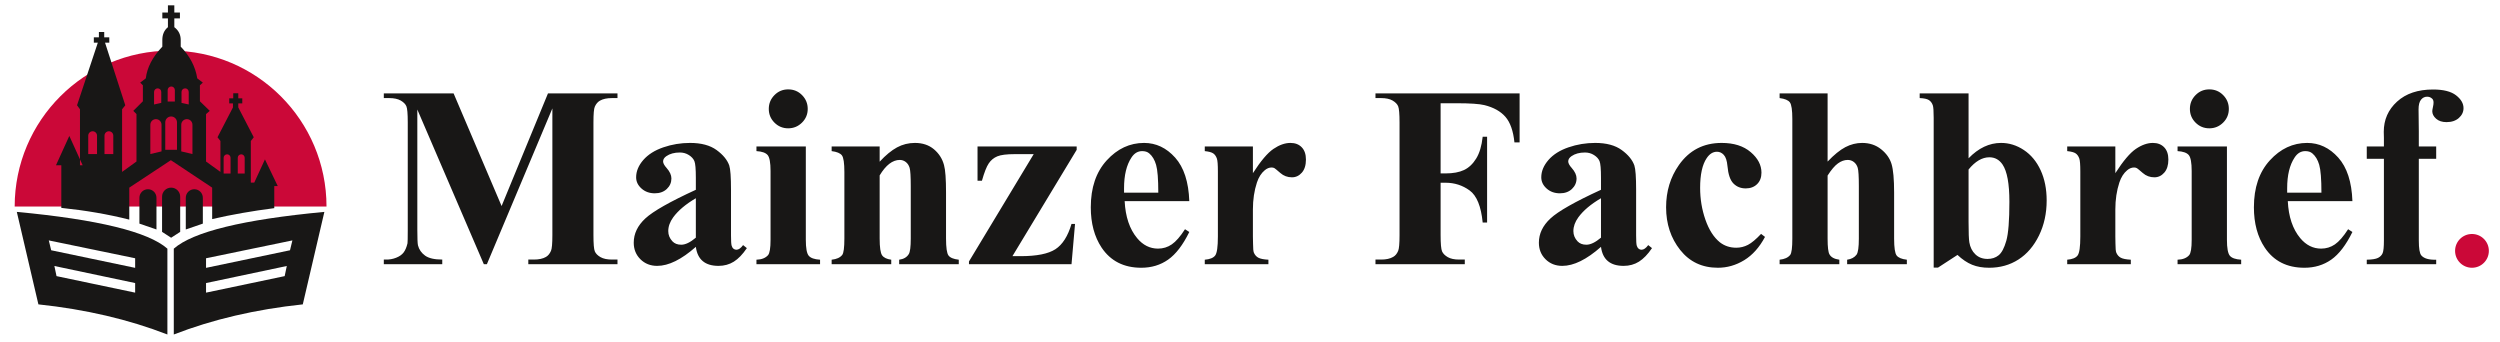
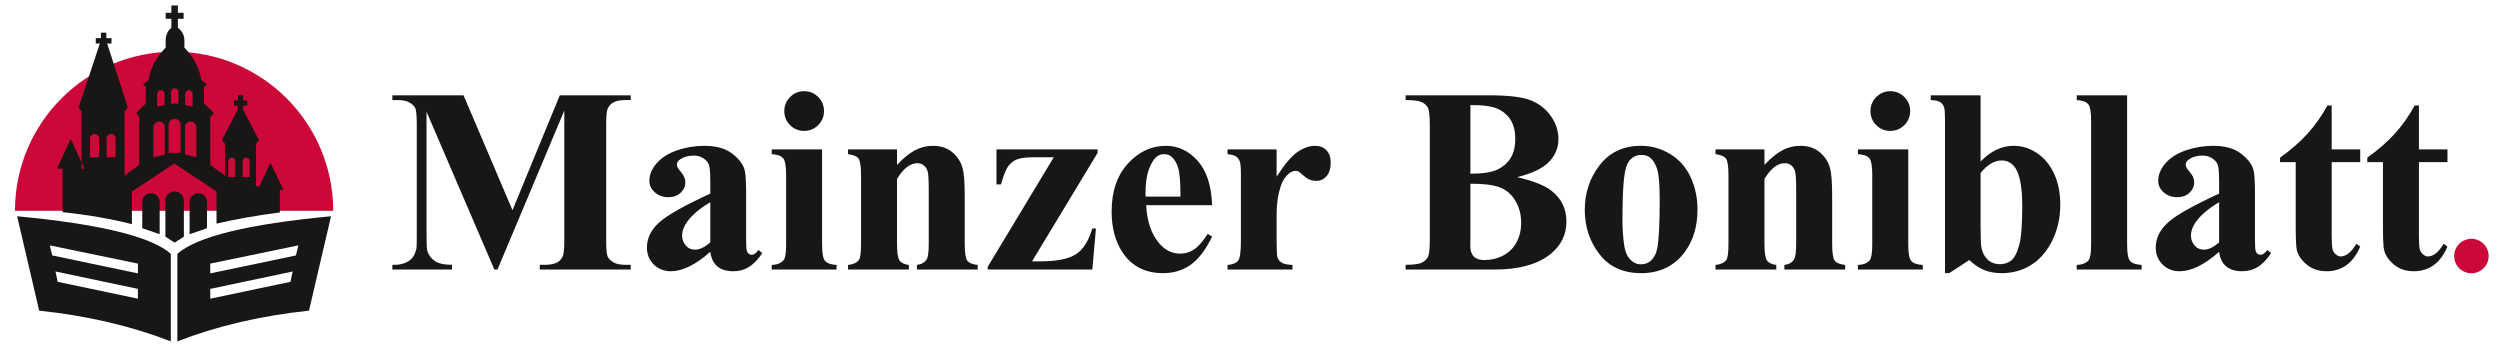
- <svg xmlns="http://www.w3.org/2000/svg" viewBox="0 0 937.988 128" width="938" height="128" role="img">
+ <svg xmlns="http://www.w3.org/2000/svg" viewBox="0 0 919.10 128" width="919" height="128" role="img">
  <path fill="#CB0838" d="M5.5 77.5a58.5 58.5 0 0 1 117 0Z" />
  <g fill="#181716" fill-rule="evenodd">
    <path d="M23 78V62h-2l5-11 5 11h-1V41l-1.1-1.5L36.7 16h-1.5v-2h1.9v-2h2v2h1.9v2h-1.6L47 39.5 45.8 41v23.5l5.4-3.9V42.8L50 41.6l3.6-3.6V32l-1-1 2.1-1.6q.7-6.1 6.2-11.9V15q0-3.1 2.1-4.8V6.9h-2.1V4.7H63V2h2.4v2.7h2.1v2.2h-2.1v3.3q2.4 1.8 2.4 4.8v2.5q5.2 5.4 6.2 11.9l2.1 1.6-1.1 1v6l3.7 3.6-1.4 1.2v17.8l5.4 3.9V52.9l-1.1-1.4 5.8-11.2v-1.5H86v-1.9h1.5V35h1.9v1.9h1.5v1.9h-1.5v1.5l5.8 11.2-1.1 1.4v15.6h1.3l4-8.7 4.8 10h-1.3v8.3q-12.5 1.6-23.3 4.1V70.4L64.1 60.1 48.5 70.4v12Q36.6 79.4 23 78ZM33.1 50.9a1.65 1.65 0 0 1 3.3 0v6.9h-3.3ZM39.2 50.9a1.65 1.65 0 0 1 3.3 0v6.9h-3.3ZM56.4 46.8a2.1 2.1 0 0 1 4.2 0v10l-4.2 1ZM62 45.9a2.2 2.2 0 0 1 4.4 0v10.3H62ZM68 46.8a2.1 2.1 0 0 1 4.2 0v11l-4.2-1ZM57.8 34.5a1.35 1.35 0 0 1 2.7 0v4.1l-2.7.6ZM62.9 33.8a1.35 1.35 0 0 1 2.7 0v4.3h-2.7ZM68.1 34.5a1.35 1.35 0 0 1 2.7 0v4.7l-2.7-.6ZM83.9 59.2a1.3 1.3 0 0 1 2.6 0v5.9h-2.6ZM89.2 59.2a1.3 1.3 0 0 1 2.6 0v5.9h-2.6Z" />
    <path d="M52.3 74.2a3.2 3.2 0 0 1 6.4 0v11.9l-6.4-2.2ZM60.8 73.8a3.4 3.4 0 0 1 6.8 0V87l-3.4 2.2-3.4-2.2ZM69.7 74.2a3.2 3.2 0 0 1 6.4 0v9.7l-6.4 2.2Z" />
    <path d="M6.3 79.5Q52 83.8 62.8 93.3v32.2Q40.9 117 14.4 114.2ZM121.7 79.5Q76 83.8 65.2 93.3v32.2q21.9-8.5 48.4-11.3ZM18.3 90.2l32.4 6.7v3.6l-31.5-6.6ZM20.4 99.8l30.3 6.4v3.6l-29.5-6.2ZM109.7 90.2l-.9 3.7-31.5 6.6v-3.6ZM107.6 99.8l-.8 3.8-29.5 6.2v-3.6Z" />
  </g>
  <g transform="translate(144 33.53594) scale(0.88)">
-     <path fill="#181716" d="M50.22 49.74 L69.99 1.72 L99.63 1.72 L99.63 3.71 L97.27 3.71 C95.12 3.71 93.4 4.08 92.11 4.83 C91.22 5.34 90.5 6.18 89.97 7.36 C89.57 8.22 89.38 10.46 89.38 14.07 L89.38 62.09 C89.38 65.81 89.57 68.14 89.97 69.07 C90.36 70 91.17 70.82 92.38 71.52 C93.6 72.21 95.23 72.56 97.27 72.56 L99.63 72.56 L99.63 74.55 L61.61 74.55 L61.61 72.56 L63.97 72.56 C66.12 72.56 67.84 72.19 69.13 71.44 C70.02 70.93 70.74 70.07 71.27 68.86 C71.67 68 71.87 65.74 71.87 62.09 L71.87 8.11 L43.94 74.55 L42.65 74.55 L14.29 8.59 L14.29 59.89 C14.29 63.47 14.38 65.67 14.56 66.49 C15.02 68.28 16.03 69.74 17.59 70.87 C19.15 72 21.59 72.56 24.92 72.56 L24.92 74.55 L0 74.55 L0 72.56 L0.75 72.56 C2.36 72.6 3.87 72.34 5.26 71.78 C6.66 71.23 7.72 70.49 8.43 69.56 C9.15 68.62 9.7 67.32 10.1 65.63 C10.17 65.24 10.21 63.41 10.21 60.16 L10.21 14.07 C10.21 10.38 10.01 8.08 9.61 7.17 C9.22 6.26 8.41 5.45 7.2 4.75 C5.98 4.06 4.35 3.71 2.31 3.71 L0 3.71 L0 1.72 L29.76 1.72 ZM133.04 67.14 C126.92 72.55 121.42 75.25 116.55 75.25 C113.69 75.25 111.31 74.31 109.41 72.43 C107.51 70.55 106.56 68.19 106.56 65.37 C106.56 61.53 108.21 58.09 111.5 55.03 C114.8 51.97 121.98 47.89 133.04 42.81 L133.04 37.76 C133.04 33.96 132.84 31.57 132.42 30.59 C132.01 29.6 131.23 28.74 130.09 28.01 C128.94 27.28 127.65 26.91 126.22 26.91 C123.89 26.91 121.98 27.43 120.47 28.47 C119.54 29.11 119.08 29.86 119.08 30.72 C119.08 31.47 119.58 32.41 120.58 33.52 C121.94 35.06 122.62 36.54 122.62 37.97 C122.62 39.73 121.97 41.22 120.66 42.46 C119.35 43.69 117.64 44.31 115.53 44.31 C113.28 44.31 111.39 43.63 109.87 42.27 C108.34 40.91 107.58 39.32 107.58 37.49 C107.58 34.91 108.6 32.45 110.64 30.1 C112.69 27.76 115.53 25.96 119.18 24.71 C122.84 23.45 126.63 22.83 130.57 22.83 C135.33 22.83 139.1 23.84 141.88 25.86 C144.65 27.88 146.45 30.08 147.28 32.44 C147.78 33.95 148.03 37.4 148.03 42.81 L148.03 62.3 C148.03 64.6 148.12 66.04 148.3 66.63 C148.47 67.22 148.74 67.66 149.1 67.94 C149.46 68.23 149.87 68.37 150.34 68.37 C151.27 68.37 152.22 67.71 153.18 66.39 L154.79 67.68 C153 70.33 151.15 72.25 149.24 73.45 C147.32 74.65 145.14 75.25 142.71 75.25 C139.85 75.25 137.61 74.58 136 73.23 C134.38 71.89 133.4 69.86 133.04 67.14 ZM133.04 63.22 L133.04 46.41 C128.71 48.95 125.49 51.67 123.37 54.57 C121.98 56.5 121.28 58.46 121.28 60.42 C121.28 62.07 121.87 63.52 123.05 64.78 C123.95 65.74 125.2 66.23 126.81 66.23 C128.6 66.23 130.68 65.22 133.04 63.22 ZM172.41 0 C174.74 0 176.71 0.81 178.32 2.44 C179.93 4.07 180.74 6.03 180.74 8.33 C180.74 10.62 179.92 12.57 178.29 14.18 C176.66 15.79 174.7 16.6 172.41 16.6 C170.12 16.6 168.17 15.79 166.56 14.18 C164.95 12.57 164.14 10.62 164.14 8.33 C164.14 6.03 164.95 4.07 166.56 2.44 C168.17 0.81 170.12 0 172.41 0 ZM179.93 24.33 L179.93 64.13 C179.93 67.68 180.34 69.94 181.17 70.93 C181.99 71.91 183.6 72.47 186 72.62 L186 74.55 L158.88 74.55 L158.88 72.62 C161.1 72.55 162.74 71.9 163.82 70.68 C164.53 69.86 164.89 67.68 164.89 64.13 L164.89 34.8 C164.89 31.26 164.48 28.99 163.66 28.01 C162.83 27.03 161.24 26.46 158.88 26.32 L158.88 24.33 ZM211.41 24.33 L211.41 30.83 C213.98 28.04 216.46 26.01 218.82 24.73 C221.18 23.46 223.72 22.83 226.45 22.83 C229.7 22.83 232.41 23.73 234.56 25.54 C236.7 27.35 238.14 29.59 238.85 32.28 C239.43 34.32 239.71 38.24 239.71 44.04 L239.71 63.59 C239.71 67.46 240.06 69.87 240.76 70.82 C241.46 71.77 242.92 72.37 245.14 72.62 L245.14 74.55 L219.73 74.55 L219.73 72.62 C221.63 72.37 222.99 71.58 223.81 70.25 C224.39 69.36 224.67 67.14 224.67 63.59 L224.67 41.25 C224.67 37.13 224.51 34.54 224.19 33.46 C223.87 32.39 223.32 31.56 222.55 30.96 C221.78 30.37 220.93 30.08 220 30.08 C216.92 30.08 214.06 32.28 211.41 36.68 L211.41 63.59 C211.41 67.35 211.76 69.73 212.45 70.74 C213.15 71.74 214.45 72.37 216.35 72.62 L216.35 74.55 L190.94 74.55 L190.94 72.62 C193.06 72.4 194.56 71.72 195.45 70.58 C196.06 69.79 196.37 67.46 196.37 63.59 L196.37 35.23 C196.37 31.44 196.02 29.08 195.32 28.14 C194.62 27.21 193.16 26.6 190.94 26.32 L190.94 24.33 ZM293.21 74.55 L249.49 74.55 L249.49 73.37 L277.09 27.61 L269.04 27.61 C265.56 27.61 263.08 27.92 261.57 28.55 C260.07 29.17 258.85 30.18 257.92 31.56 C256.99 32.93 256.02 35.4 255.02 38.94 L253.14 38.94 L253.14 24.33 L295.41 24.33 L295.41 25.78 L268.02 71.11 L271.46 71.11 C278.33 71.11 283.29 70.13 286.33 68.16 C289.38 66.19 291.67 62.59 293.21 57.36 L294.71 57.36 ZM343.43 47.64 L315.87 47.64 C316.2 54.3 317.97 59.57 321.19 63.43 C323.66 66.4 326.63 67.89 330.11 67.89 C332.26 67.89 334.21 67.29 335.96 66.09 C337.72 64.89 339.6 62.73 341.6 59.62 L343.43 60.8 C340.71 66.35 337.7 70.28 334.4 72.59 C331.11 74.9 327.3 76.05 322.96 76.05 C315.52 76.05 309.88 73.19 306.04 67.46 C302.97 62.84 301.43 57.11 301.43 50.27 C301.43 41.89 303.69 35.23 308.22 30.27 C312.75 25.31 318.06 22.83 324.15 22.83 C329.23 22.83 333.64 24.91 337.39 29.08 C341.13 33.26 343.14 39.44 343.43 47.64 ZM330.21 44.04 C330.21 38.28 329.9 34.32 329.27 32.17 C328.65 30.02 327.67 28.4 326.35 27.29 C325.6 26.64 324.59 26.32 323.34 26.32 C321.48 26.32 319.96 27.23 318.77 29.06 C316.66 32.24 315.61 36.61 315.61 42.16 L315.61 44.04 ZM370.55 24.33 L370.55 35.72 C373.88 30.53 376.8 27.08 379.31 25.38 C381.81 23.68 384.23 22.83 386.56 22.83 C388.56 22.83 390.17 23.44 391.36 24.68 C392.56 25.92 393.16 27.66 393.16 29.92 C393.16 32.32 392.58 34.18 391.42 35.5 C390.25 36.83 388.85 37.49 387.2 37.49 C385.3 37.49 383.66 36.88 382.26 35.66 C380.86 34.45 380.04 33.77 379.79 33.62 C379.43 33.41 379.02 33.3 378.55 33.3 C377.52 33.3 376.53 33.69 375.6 34.48 C374.13 35.7 373.02 37.44 372.27 39.69 C371.12 43.17 370.55 47 370.55 51.19 L370.55 62.73 L370.61 65.74 C370.61 67.78 370.73 69.09 370.98 69.66 C371.41 70.63 372.05 71.34 372.89 71.78 C373.73 72.23 375.15 72.51 377.16 72.62 L377.16 74.55 L350.03 74.55 L350.03 72.62 C352.22 72.44 353.7 71.84 354.47 70.82 C355.24 69.8 355.62 67.1 355.62 62.73 L355.62 34.97 C355.62 32.1 355.48 30.28 355.19 29.49 C354.83 28.48 354.31 27.75 353.63 27.29 C352.95 26.82 351.75 26.5 350.03 26.32 L350.03 24.33 ZM450.58 5.91 L450.58 35.83 L452.68 35.83 C455.9 35.83 458.53 35.34 460.57 34.38 C462.61 33.41 464.34 31.78 465.75 29.49 C467.17 27.2 468.09 24.1 468.52 20.2 L470.4 20.2 L470.4 56.77 L468.52 56.77 C467.84 49.86 465.99 45.31 462.96 43.1 C459.94 40.9 456.51 39.8 452.68 39.8 L450.58 39.8 L450.58 62.09 C450.58 65.81 450.79 68.14 451.2 69.07 C451.61 70 452.42 70.82 453.62 71.52 C454.82 72.21 456.44 72.56 458.48 72.56 L460.89 72.56 L460.89 74.55 L422.81 74.55 L422.81 72.56 L425.23 72.56 C427.34 72.56 429.04 72.19 430.33 71.44 C431.26 70.93 431.98 70.07 432.48 68.86 C432.87 68 433.07 65.74 433.07 62.09 L433.07 14.18 C433.07 10.46 432.87 8.13 432.48 7.2 C432.09 6.27 431.29 5.45 430.09 4.75 C428.89 4.06 427.27 3.71 425.23 3.71 L422.81 3.71 L422.81 1.72 L484.26 1.72 L484.26 22.61 L482.06 22.61 C481.55 17.71 480.27 14.07 478.22 11.71 C476.16 9.35 473.18 7.68 469.27 6.71 C467.12 6.18 463.15 5.91 457.35 5.91 ZM518.96 67.14 C512.83 72.55 507.34 75.25 502.47 75.25 C499.6 75.25 497.22 74.31 495.32 72.43 C493.42 70.55 492.48 68.19 492.48 65.37 C492.48 61.53 494.12 58.09 497.42 55.03 C500.71 51.97 507.89 47.89 518.96 42.81 L518.96 37.76 C518.96 33.96 518.75 31.57 518.34 30.59 C517.93 29.6 517.15 28.74 516 28.01 C514.86 27.28 513.57 26.91 512.13 26.91 C509.81 26.91 507.89 27.43 506.39 28.47 C505.46 29.11 504.99 29.86 504.99 30.72 C504.99 31.47 505.49 32.41 506.49 33.52 C507.85 35.06 508.54 36.54 508.54 37.97 C508.54 39.73 507.88 41.22 506.57 42.46 C505.27 43.69 503.56 44.31 501.45 44.31 C499.19 44.31 497.3 43.63 495.78 42.27 C494.26 40.91 493.5 39.32 493.5 37.49 C493.5 34.91 494.52 32.45 496.56 30.1 C498.6 27.76 501.45 25.96 505.1 24.71 C508.75 23.45 512.55 22.83 516.48 22.83 C521.25 22.83 525.02 23.84 527.79 25.86 C530.57 27.88 532.36 30.08 533.19 32.44 C533.69 33.95 533.94 37.4 533.94 42.81 L533.94 62.3 C533.94 64.6 534.03 66.04 534.21 66.63 C534.39 67.22 534.66 67.66 535.01 67.94 C535.37 68.23 535.78 68.37 536.25 68.37 C537.18 68.37 538.13 67.71 539.1 66.39 L540.71 67.68 C538.92 70.33 537.06 72.25 535.15 73.45 C533.23 74.65 531.06 75.25 528.62 75.25 C525.76 75.25 523.52 74.58 521.91 73.23 C520.3 71.89 519.31 69.86 518.96 67.14 ZM518.96 63.22 L518.96 46.41 C514.62 48.95 511.4 51.67 509.29 54.57 C507.89 56.5 507.19 58.46 507.19 60.42 C507.19 62.07 507.78 63.52 508.96 64.78 C509.86 65.74 511.11 66.23 512.72 66.23 C514.51 66.23 516.59 65.22 518.96 63.22 ZM587.22 61.61 L588.89 62.9 C586.52 67.34 583.58 70.64 580.05 72.81 C576.52 74.97 572.77 76.05 568.8 76.05 C562.1 76.05 556.75 73.53 552.74 68.48 C548.73 63.43 546.72 57.36 546.72 50.27 C546.72 43.43 548.55 37.42 552.2 32.23 C556.61 25.96 562.68 22.83 570.41 22.83 C575.6 22.83 579.73 24.13 582.79 26.75 C585.85 29.36 587.38 32.28 587.38 35.5 C587.38 37.54 586.77 39.17 585.53 40.39 C584.29 41.61 582.67 42.22 580.67 42.22 C578.56 42.22 576.81 41.52 575.43 40.12 C574.05 38.73 573.2 36.24 572.88 32.66 C572.67 30.4 572.15 28.82 571.32 27.93 C570.5 27.03 569.53 26.59 568.42 26.59 C566.7 26.59 565.24 27.5 564.02 29.33 C562.16 32.08 561.23 36.31 561.23 42 C561.23 46.73 561.98 51.25 563.48 55.56 C564.99 59.88 567.04 63.09 569.66 65.21 C571.63 66.74 573.96 67.51 576.64 67.51 C578.4 67.51 580.06 67.1 581.64 66.28 C583.21 65.46 585.07 63.9 587.22 61.61 ZM615.58 1.72 L615.58 30.78 C618.34 27.88 620.86 25.83 623.15 24.63 C625.45 23.43 627.83 22.83 630.3 22.83 C633.45 22.83 636.14 23.72 638.38 25.51 C640.62 27.3 642.11 29.41 642.84 31.82 C643.57 34.24 643.94 38.31 643.94 44.04 L643.94 63.65 C643.94 67.48 644.3 69.87 645.01 70.82 C645.73 71.77 647.18 72.37 649.37 72.62 L649.37 74.55 L623.91 74.55 L623.91 72.62 C625.7 72.37 627.04 71.65 627.93 70.47 C628.58 69.54 628.9 67.26 628.9 63.65 L628.9 41.25 C628.9 37.1 628.74 34.49 628.42 33.44 C628.1 32.38 627.55 31.56 626.78 30.96 C626.01 30.37 625.14 30.08 624.17 30.08 C622.74 30.08 621.35 30.57 619.99 31.56 C618.62 32.54 617.16 34.27 615.58 36.74 L615.58 63.65 C615.58 67.23 615.85 69.47 616.39 70.36 C617.07 71.58 618.46 72.33 620.58 72.62 L620.58 74.55 L595.12 74.55 L595.12 72.62 C597.23 72.4 598.73 71.72 599.63 70.58 C600.24 69.79 600.54 67.48 600.54 63.65 L600.54 12.62 C600.54 8.83 600.19 6.46 599.49 5.53 C598.8 4.6 597.34 3.99 595.12 3.71 L595.12 1.72 ZM675.68 1.72 L675.68 29.38 C679.91 25.01 684.53 22.83 689.54 22.83 C692.98 22.83 696.22 23.84 699.26 25.86 C702.31 27.88 704.69 30.76 706.41 34.48 C708.13 38.21 708.98 42.5 708.98 47.37 C708.98 52.85 707.89 57.83 705.71 62.3 C703.52 66.78 700.61 70.19 696.95 72.54 C693.3 74.88 689.13 76.05 684.44 76.05 C681.72 76.05 679.3 75.63 677.19 74.77 C675.07 73.91 673 72.51 670.96 70.58 L662.63 76 L660.81 76 L660.81 12.14 C660.81 9.24 660.68 7.45 660.43 6.77 C660.07 5.76 659.51 5.02 658.74 4.54 C657.97 4.06 656.67 3.78 654.84 3.71 L654.84 1.72 ZM675.68 34.16 L675.68 56.5 C675.68 61.05 675.79 63.95 676.01 65.21 C676.36 67.32 677.22 69.03 678.58 70.33 C679.94 71.64 681.68 72.29 683.79 72.29 C685.62 72.29 687.19 71.78 688.49 70.74 C689.8 69.7 690.89 67.64 691.77 64.56 C692.65 61.48 693.09 55.93 693.09 47.91 C693.09 40.21 692.12 34.93 690.19 32.07 C688.79 29.99 686.91 28.95 684.55 28.95 C681.47 28.95 678.51 30.69 675.68 34.16 ZM738.26 24.33 L738.26 35.72 C741.59 30.53 744.51 27.08 747.01 25.38 C749.52 23.68 751.94 22.83 754.26 22.83 C756.27 22.83 757.87 23.44 759.07 24.68 C760.27 25.92 760.87 27.66 760.87 29.92 C760.87 32.32 760.29 34.18 759.12 35.5 C757.96 36.83 756.55 37.49 754.91 37.49 C753.01 37.49 751.36 36.88 749.97 35.66 C748.57 34.45 747.75 33.77 747.5 33.62 C747.14 33.41 746.73 33.3 746.26 33.3 C745.22 33.3 744.24 33.69 743.31 34.48 C741.84 35.7 740.73 37.44 739.98 39.69 C738.83 43.17 738.26 47 738.26 51.19 L738.26 62.73 L738.31 65.74 C738.31 67.78 738.44 69.09 738.69 69.66 C739.12 70.63 739.75 71.34 740.59 71.78 C741.43 72.23 742.86 72.51 744.86 72.62 L744.86 74.55 L717.74 74.55 L717.74 72.62 C719.92 72.44 721.4 71.84 722.17 70.82 C722.94 69.8 723.33 67.1 723.33 62.73 L723.33 34.97 C723.33 32.1 723.18 30.28 722.9 29.49 C722.54 28.48 722.02 27.75 721.34 27.29 C720.66 26.82 719.46 26.5 717.74 26.32 L717.74 24.33 ZM778.33 0 C780.65 0 782.62 0.81 784.23 2.44 C785.84 4.07 786.65 6.03 786.65 8.33 C786.65 10.62 785.84 12.57 784.21 14.18 C782.58 15.79 780.62 16.6 778.33 16.6 C776.03 16.6 774.08 15.79 772.47 14.18 C770.86 12.57 770.05 10.62 770.05 8.33 C770.05 6.03 770.86 4.07 772.47 2.44 C774.08 0.81 776.03 0 778.33 0 ZM785.84 24.33 L785.84 64.13 C785.84 67.68 786.26 69.94 787.08 70.93 C787.9 71.91 789.51 72.47 791.91 72.62 L791.91 74.55 L764.79 74.55 L764.79 72.62 C767.01 72.55 768.66 71.9 769.73 70.68 C770.45 69.86 770.81 67.68 770.81 64.13 L770.81 34.8 C770.81 31.26 770.39 28.99 769.57 28.01 C768.75 27.03 767.15 26.46 764.79 26.32 L764.79 24.33 ZM839.34 47.64 L811.79 47.64 C812.11 54.3 813.88 59.57 817.1 63.43 C819.58 66.4 822.55 67.89 826.02 67.89 C828.17 67.89 830.12 67.29 831.88 66.09 C833.63 64.89 835.51 62.73 837.51 59.62 L839.34 60.8 C836.62 66.35 833.61 70.28 830.32 72.59 C827.02 74.9 823.21 76.05 818.88 76.05 C811.43 76.05 805.79 73.19 801.96 67.46 C798.88 62.84 797.34 57.11 797.34 50.27 C797.34 41.89 799.6 35.23 804.13 30.27 C808.66 25.31 813.97 22.83 820.06 22.83 C825.14 22.83 829.56 24.91 833.3 29.08 C837.04 33.26 839.05 39.44 839.34 47.64 ZM826.13 44.04 C826.13 38.28 825.81 34.32 825.19 32.17 C824.56 30.02 823.59 28.4 822.26 27.29 C821.51 26.64 820.51 26.32 819.25 26.32 C817.39 26.32 815.87 27.23 814.69 29.06 C812.57 32.24 811.52 36.61 811.52 42.16 L811.52 44.04 ZM867.65 29.59 L867.65 64.45 C867.65 67.82 868 69.93 868.72 70.79 C869.87 72.12 871.98 72.72 875.06 72.62 L875.06 74.55 L845.46 74.55 L845.46 72.62 C847.72 72.58 849.32 72.32 850.27 71.84 C851.22 71.35 851.87 70.68 852.23 69.82 C852.59 68.96 852.77 67.17 852.77 64.45 L852.77 29.59 L845.46 29.59 L845.46 24.33 L852.77 24.33 L852.77 20.63 L852.71 18.1 C852.71 12.94 854.6 8.65 858.38 5.21 C862.16 1.77 867.27 0.05 873.72 0.05 C878.12 0.05 881.39 0.88 883.52 2.52 C885.65 4.17 886.71 6 886.71 8 C886.71 9.61 886.05 11.01 884.73 12.19 C883.4 13.37 881.65 13.96 879.46 13.96 C877.6 13.96 876.12 13.48 875.03 12.51 C873.94 11.55 873.39 10.47 873.39 9.29 C873.39 8.97 873.5 8.31 873.72 7.3 C873.86 6.7 873.93 6.12 873.93 5.59 C873.93 4.83 873.72 4.28 873.29 3.92 C872.71 3.38 872.01 3.12 871.19 3.12 C870.15 3.12 869.28 3.54 868.59 4.4 C867.89 5.26 867.54 6.64 867.54 8.54 L867.65 17.94 L867.65 24.33 L875.06 24.33 L875.06 29.59 Z" />
-     <circle fill="#CB0838" cx="890.314" cy="68.855" r="7.2" />
+     <path fill="#181716" d="M50.47 49.7 70.23 1.7H99.87V3.69H97.5Q94.28 3.69 92.35 4.81Q91.01 5.57 90.2 7.34Q89.61 8.63 89.61 14.05V62.04Q89.61 67.63 90.2 69.02Q90.79 70.42 92.62 71.47Q94.44 72.51 97.5 72.51H99.87V74.5H61.86V72.51H64.22Q67.44 72.51 69.37 71.39Q70.71 70.63 71.52 68.81Q72.11 67.52 72.11 62.04V8.09L44.19 74.5H42.9L14.56 8.57V59.84Q14.56 65.21 14.83 66.45Q15.52 69.13 17.86 70.82Q20.2 72.51 25.19 72.51V74.5H0.28V72.51H1.03Q3.44 72.57 5.54 71.74Q7.63 70.9 8.71 69.51Q9.78 68.11 10.37 65.59Q10.48 65 10.48 60.11V14.05Q10.48 8.52 9.89 7.15Q9.3 5.78 7.47 4.73Q5.65 3.69 2.59 3.69H0.28V1.7H30.02ZM133.1 67.09Q123.92 75.2 116.62 75.2Q112.32 75.2 109.48 72.38Q106.63 69.56 106.63 65.32Q106.63 59.57 111.57 54.98Q116.51 50.39 133.1 42.77V37.72Q133.1 32.03 132.48 30.56Q131.87 29.08 130.15 27.98Q128.43 26.88 126.28 26.88Q122.79 26.88 120.54 28.44Q119.14 29.4 119.14 30.69Q119.14 31.82 120.64 33.48Q122.68 35.79 122.68 37.94Q122.68 40.57 120.73 42.42Q118.77 44.27 115.6 44.27Q112.22 44.27 109.93 42.23Q107.65 40.19 107.65 37.46Q107.65 33.59 110.71 30.07Q113.77 26.56 119.25 24.68Q124.72 22.8 130.63 22.8Q137.77 22.8 141.93 25.83Q146.09 28.87 147.33 32.41Q148.08 34.66 148.08 42.77V62.26Q148.08 65.7 148.35 66.58Q148.62 67.47 149.15 67.9Q149.69 68.33 150.39 68.33Q151.78 68.33 153.23 66.34L154.84 67.63Q152.16 71.6 149.29 73.4Q146.41 75.2 142.76 75.2Q138.47 75.2 136.05 73.18Q133.64 71.17 133.1 67.09ZM133.1 63.17V46.37Q126.6 50.18 123.44 54.53Q121.34 57.43 121.34 60.38Q121.34 62.85 123.11 64.73Q124.46 66.18 126.87 66.18Q129.56 66.18 133.1 63.17ZM172.29 -0.02Q175.78 -0.02 178.2 2.42Q180.61 4.87 180.61 8.3Q180.61 11.74 178.17 14.16Q175.73 16.57 172.29 16.57Q168.86 16.57 166.44 14.16Q164.02 11.74 164.02 8.3Q164.02 4.87 166.44 2.42Q168.86 -0.02 172.29 -0.02ZM179.81 24.3V64.08Q179.81 69.4 181.04 70.88Q182.28 72.35 185.87 72.57V74.5H158.76V72.57Q162.09 72.46 163.7 70.63Q164.78 69.4 164.78 64.08V34.77Q164.78 29.46 163.54 27.98Q162.31 26.5 158.76 26.29V24.3ZM211.11 24.3V30.8Q214.97 26.61 218.52 24.71Q222.06 22.8 226.14 22.8Q231.03 22.8 234.25 25.51Q237.47 28.22 238.54 32.25Q239.4 35.31 239.4 44.01V63.55Q239.4 69.35 240.45 70.77Q241.5 72.19 244.82 72.57V74.5H219.43V72.57Q222.28 72.19 223.51 70.21Q224.37 68.86 224.37 63.55V41.21Q224.37 35.04 223.89 33.43Q223.4 31.82 222.25 30.93Q221.09 30.05 219.7 30.05Q215.08 30.05 211.11 36.65V63.55Q211.11 69.18 212.16 70.69Q213.2 72.19 216.05 72.57V74.5H190.65V72.57Q193.82 72.25 195.16 70.53Q196.08 69.35 196.08 63.55V35.2Q196.08 29.51 195.03 28.11Q193.98 26.72 190.65 26.29V24.3ZM292.71 74.5H249.01V73.32L276.61 27.58H268.55Q263.35 27.58 261.09 28.52Q258.84 29.46 257.44 31.52Q256.05 33.59 254.54 38.91H252.66V24.3H294.91V25.75L267.53 71.06H270.97Q281.28 71.06 285.84 68.11Q290.4 65.16 292.71 57.32H294.22ZM342.75 47.6H315.21Q315.69 57.59 320.52 63.39Q324.23 67.84 329.44 67.84Q332.66 67.84 335.29 66.04Q337.92 64.25 340.93 59.57L342.75 60.76Q338.67 69.08 333.73 72.54Q328.79 76 322.3 76Q311.13 76 305.38 67.41Q300.77 60.49 300.77 50.23Q300.77 37.67 307.56 30.23Q314.35 22.8 323.48 22.8Q331.1 22.8 336.71 29.05Q342.32 35.31 342.75 47.6ZM329.54 44.01Q329.54 35.36 328.6 32.14Q327.66 28.92 325.68 27.26Q324.55 26.29 322.67 26.29Q319.88 26.29 318.11 29.03Q314.94 33.81 314.94 42.13V44.01ZM369.7 24.3V35.68Q374.69 27.9 378.45 25.35Q382.21 22.8 385.7 22.8Q388.71 22.8 390.51 24.65Q392.3 26.5 392.3 29.89Q392.3 33.48 390.56 35.47Q388.81 37.46 386.34 37.46Q383.5 37.46 381.41 35.63Q379.31 33.81 378.94 33.59Q378.4 33.27 377.7 33.27Q376.14 33.27 374.75 34.45Q372.55 36.27 371.42 39.66Q369.7 44.86 369.7 51.15V62.69L369.76 65.7Q369.76 68.76 370.13 69.61Q370.78 71.06 372.04 71.74Q373.3 72.41 376.31 72.57V74.5H349.19V72.57Q352.47 72.3 353.62 70.77Q354.78 69.24 354.78 62.69V34.93Q354.78 30.64 354.35 29.46Q353.81 27.95 352.79 27.26Q351.77 26.56 349.19 26.29V24.3ZM470.2 35.9Q480.57 38.31 484.75 41.75Q490.77 46.64 490.77 54.42Q490.77 62.64 484.16 68Q476.06 74.5 460.59 74.5H423.6V72.51Q428.65 72.51 430.45 71.57Q432.25 70.63 432.97 69.13Q433.7 67.63 433.7 61.72V14.48Q433.7 8.57 432.97 7.04Q432.25 5.51 430.42 4.6Q428.6 3.69 423.6 3.69V1.7H458.5Q471.01 1.7 476.22 3.93Q481.43 6.16 484.43 10.59Q487.44 15.01 487.44 20.01Q487.44 25.27 483.63 29.38Q479.81 33.48 470.2 35.9ZM450.66 34.45Q458.29 34.45 461.91 32.73Q465.53 31.01 467.47 27.9Q469.4 24.79 469.4 19.95Q469.4 15.12 467.49 12.03Q465.59 8.95 462.04 7.34Q458.5 5.73 450.66 5.78ZM450.66 38.64V61.99L450.61 64.68Q450.61 67.57 452.09 69.05Q453.56 70.53 456.46 70.53Q460.76 70.53 464.38 68.62Q468 66.72 469.94 63.09Q471.87 59.47 471.87 55.01Q471.87 49.91 469.51 45.86Q467.14 41.8 463.01 40.19Q458.88 38.58 450.66 38.64ZM521.85 22.8Q528.4 22.8 534.04 26.18Q539.68 29.56 542.6 35.79Q545.53 42.02 545.53 49.43Q545.53 60.11 540.11 67.31Q533.56 76 522.01 76Q510.69 76 504.57 68.06Q498.44 60.11 498.44 49.64Q498.44 38.85 504.7 30.83Q510.95 22.8 521.85 22.8ZM522.07 26.61Q519.33 26.61 517.37 28.68Q515.41 30.74 514.79 36.84Q514.18 42.93 514.18 53.78Q514.18 59.52 514.93 64.51Q515.52 68.33 517.45 70.31Q519.38 72.3 521.85 72.3Q524.27 72.3 525.88 70.96Q527.97 69.13 528.67 65.86Q529.74 60.76 529.74 45.24Q529.74 36.11 528.72 32.7Q527.7 29.3 525.72 27.74Q524.32 26.61 522.07 26.61ZM573.5 24.3V30.8Q577.37 26.61 580.91 24.71Q584.45 22.8 588.53 22.8Q593.42 22.8 596.64 25.51Q599.86 28.22 600.93 32.25Q601.79 35.31 601.79 44.01V63.55Q601.79 69.35 602.84 70.77Q603.89 72.19 607.22 72.57V74.5H581.82V72.57Q584.67 72.19 585.9 70.21Q586.76 68.86 586.76 63.55V41.21Q586.76 35.04 586.28 33.43Q585.79 31.82 584.64 30.93Q583.49 30.05 582.09 30.05Q577.47 30.05 573.5 36.65V63.55Q573.5 69.18 574.55 70.69Q575.59 72.19 578.44 72.57V74.5H553.05V72.57Q556.21 72.25 557.55 70.53Q558.47 69.35 558.47 63.55V35.2Q558.47 29.51 557.42 28.11Q556.37 26.72 553.05 26.29V24.3ZM626.06 -0.02Q629.55 -0.02 631.97 2.42Q634.38 4.87 634.38 8.3Q634.38 11.74 631.94 14.16Q629.5 16.57 626.06 16.57Q622.62 16.57 620.21 14.16Q617.79 11.74 617.79 8.3Q617.79 4.87 620.21 2.42Q622.62 -0.02 626.06 -0.02ZM633.58 24.3V64.08Q633.58 69.4 634.81 70.88Q636.05 72.35 639.64 72.57V74.5H612.53V72.57Q615.86 72.46 617.47 70.63Q618.54 69.4 618.54 64.08V34.77Q618.54 29.46 617.31 27.98Q616.07 26.5 612.53 26.29V24.3ZM663.8 1.7V29.35Q670.14 22.8 677.65 22.8Q682.81 22.8 687.37 25.83Q691.93 28.87 694.51 34.45Q697.09 40.03 697.09 47.33Q697.09 55.55 693.81 62.26Q690.54 68.97 685.06 72.49Q679.59 76 672.55 76Q668.47 76 665.31 74.71Q662.14 73.43 659.08 70.53L650.76 75.95H648.93V12.12Q648.93 7.77 648.56 6.75Q648.02 5.24 646.86 4.52Q645.71 3.79 642.97 3.69V1.7ZM663.8 34.13V56.46Q663.8 63.28 664.12 65.16Q664.66 68.33 666.7 70.29Q668.74 72.25 671.91 72.25Q674.65 72.25 676.61 70.69Q678.57 69.13 679.88 64.51Q681.2 59.9 681.2 47.87Q681.2 36.33 678.3 32.03Q676.2 28.92 672.66 28.92Q668.04 28.92 663.8 34.13ZM725.01 1.7V64.08Q725.01 69.4 726.24 70.88Q727.48 72.35 731.07 72.57V74.5H703.96V72.57Q707.29 72.46 708.9 70.63Q709.97 69.4 709.97 64.08V12.12Q709.97 6.85 708.74 5.38Q707.5 3.9 703.96 3.69V1.7ZM763.45 67.09Q754.27 75.2 746.97 75.2Q742.67 75.2 739.82 72.38Q736.98 69.56 736.98 65.32Q736.98 59.57 741.92 54.98Q746.86 50.39 763.45 42.77V37.72Q763.45 32.03 762.83 30.56Q762.21 29.08 760.49 27.98Q758.78 26.88 756.63 26.88Q753.14 26.88 750.88 28.44Q749.49 29.4 749.49 30.69Q749.49 31.82 750.99 33.48Q753.03 35.79 753.03 37.94Q753.03 40.57 751.07 42.42Q749.11 44.27 745.95 44.27Q742.56 44.27 740.28 42.23Q738 40.19 738 37.46Q738 33.59 741.06 30.07Q744.12 26.56 749.6 24.68Q755.07 22.8 760.98 22.8Q768.12 22.8 772.28 25.83Q776.44 28.87 777.67 32.41Q778.43 34.66 778.43 42.77V62.26Q778.43 65.7 778.69 66.58Q778.96 67.47 779.5 67.9Q780.04 68.33 780.73 68.33Q782.13 68.33 783.58 66.34L785.19 67.63Q782.51 71.6 779.63 73.4Q776.76 75.2 773.11 75.2Q768.82 75.2 766.4 73.18Q763.98 71.17 763.45 67.09ZM763.45 63.17V46.37Q756.95 50.18 753.78 54.53Q751.69 57.43 751.69 60.38Q751.69 62.85 753.46 64.73Q754.8 66.18 757.22 66.18Q759.9 66.18 763.45 63.17ZM810.48 5.94V24.3H822.4V29.62H810.48V60.59Q810.48 64.94 810.88 66.21Q811.28 67.47 812.3 68.25Q813.32 69.02 814.18 69.02Q817.67 69.02 820.79 63.71L822.4 64.89Q818.05 75.2 808.28 75.2Q803.5 75.2 800.2 72.54Q796.89 69.88 795.98 66.61Q795.45 64.78 795.45 56.73V29.62H788.9V27.74Q795.66 22.96 800.41 17.7Q805.16 12.44 808.71 5.94ZM846.93 5.94V24.3H858.85V29.62H846.93V60.59Q846.93 64.94 847.33 66.21Q847.74 67.47 848.76 68.25Q849.78 69.02 850.64 69.02Q854.13 69.02 857.24 63.71L858.85 64.89Q854.5 75.2 844.73 75.2Q839.95 75.2 836.65 72.54Q833.35 69.88 832.44 66.61Q831.9 64.78 831.9 56.73V29.62H825.35V27.74Q832.11 22.96 836.87 17.7Q841.62 12.44 845.16 5.94Z" />
+     <circle fill="#CB0838" cx="868.85" cy="68.855" r="7.2" />
  </g>
</svg>
